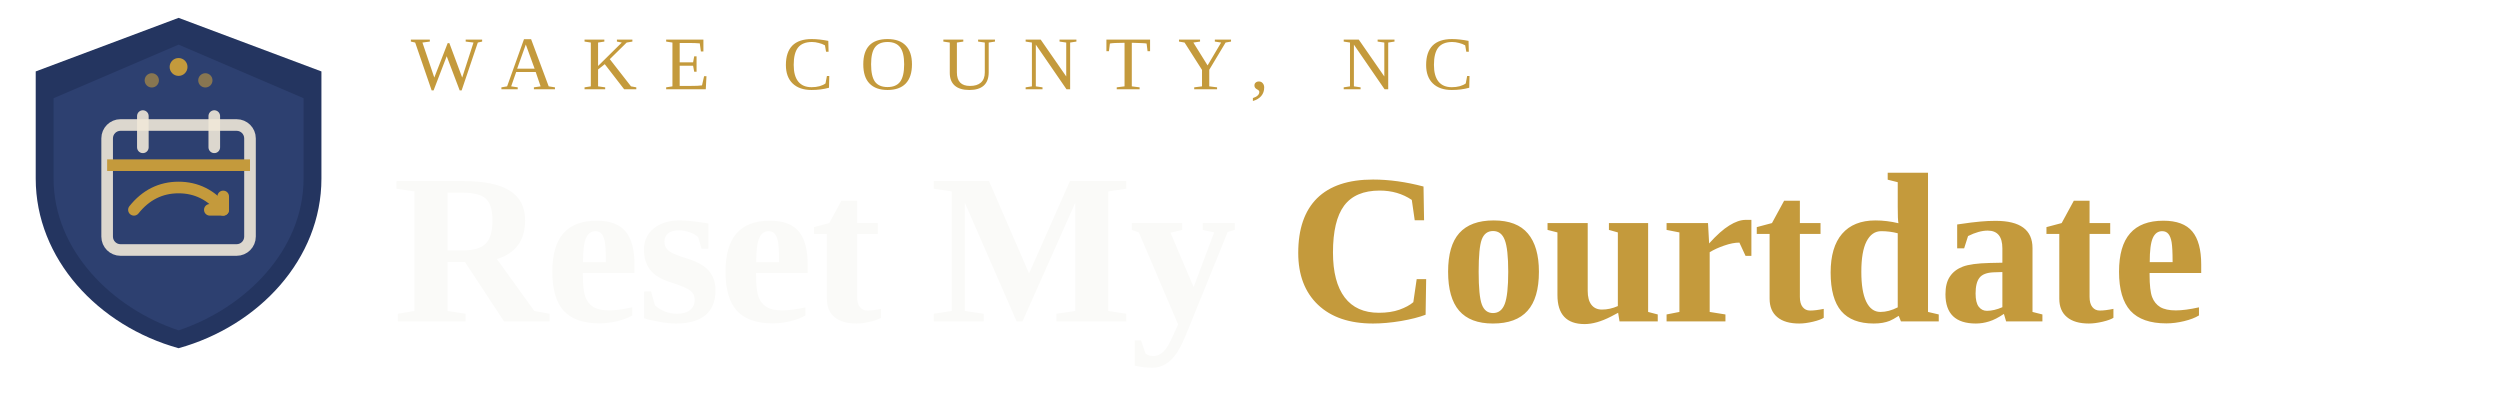
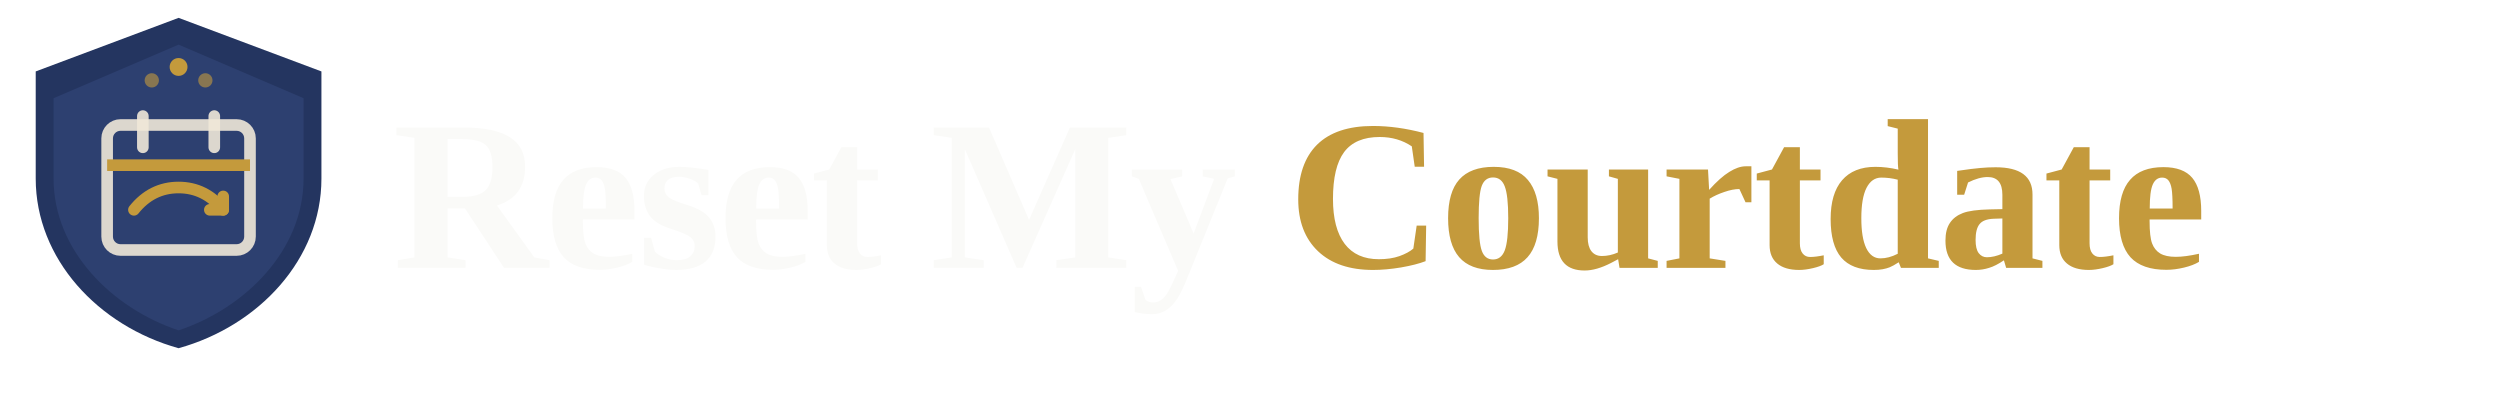
<svg xmlns="http://www.w3.org/2000/svg" viewBox="0 0 280 46" fill="none" width="280" height="46">
  <path d="M20 2L4 8V20C4 29 11 36.5 20 39C29 36.5 36 29 36 20V8L20 2Z" fill="#243560" />
  <path d="M20 5L6 11V20C6 28 12.5 34.5 20 37C27.5 34.5 34 28 34 20V11L20 5Z" fill="#2D4070" />
  <rect x="12" y="14" width="16" height="14" rx="1.5" fill="none" stroke="rgba(240,232,216,0.9)" stroke-width="1.3" />
  <line x1="12" y1="18.5" x2="28" y2="18.5" stroke="#C49A3C" stroke-width="1.3" />
  <line x1="16" y1="13" x2="16" y2="16.5" stroke="rgba(240,232,216,0.9)" stroke-width="1.3" stroke-linecap="round" />
  <line x1="24" y1="13" x2="24" y2="16.5" stroke="rgba(240,232,216,0.9)" stroke-width="1.3" stroke-linecap="round" />
  <path d="M15 23.5 Q17 21 20 21 Q23 21 25 23.5" stroke="#C49A3C" stroke-width="1.3" fill="none" stroke-linecap="round" />
  <polyline points="25,22 25,23.5 23.5,23.5" stroke="#C49A3C" stroke-width="1.3" stroke-linecap="round" stroke-linejoin="round" />
  <circle cx="17" cy="9" r="0.8" fill="#C49A3C" opacity="0.6" />
  <circle cx="20" cy="7.5" r="1" fill="#C49A3C" />
  <circle cx="23" cy="9" r="0.8" fill="#C49A3C" opacity="0.6" />
-   <text x="46" y="10" font-family="Georgia, 'Times New Roman', serif" font-size="8.5" fill="#C49A3C" letter-spacing="3">WAKE COUNTY, NC</text>
-   <text x="44" y="36" font-family="Georgia, 'Times New Roman', serif" font-size="24" fill="#FAFAF8" letter-spacing="-0.3" font-weight="900">Reset My <tspan fill="#C49A3C">Courtdate</tspan>
+   <text x="44" y="30" font-family="Georgia, 'Times New Roman', serif" font-size="24" fill="#FAFAF8" letter-spacing="-0.3" font-weight="900">Reset My <tspan fill="#C49A3C">Courtdate</tspan>
  </text>
</svg>
